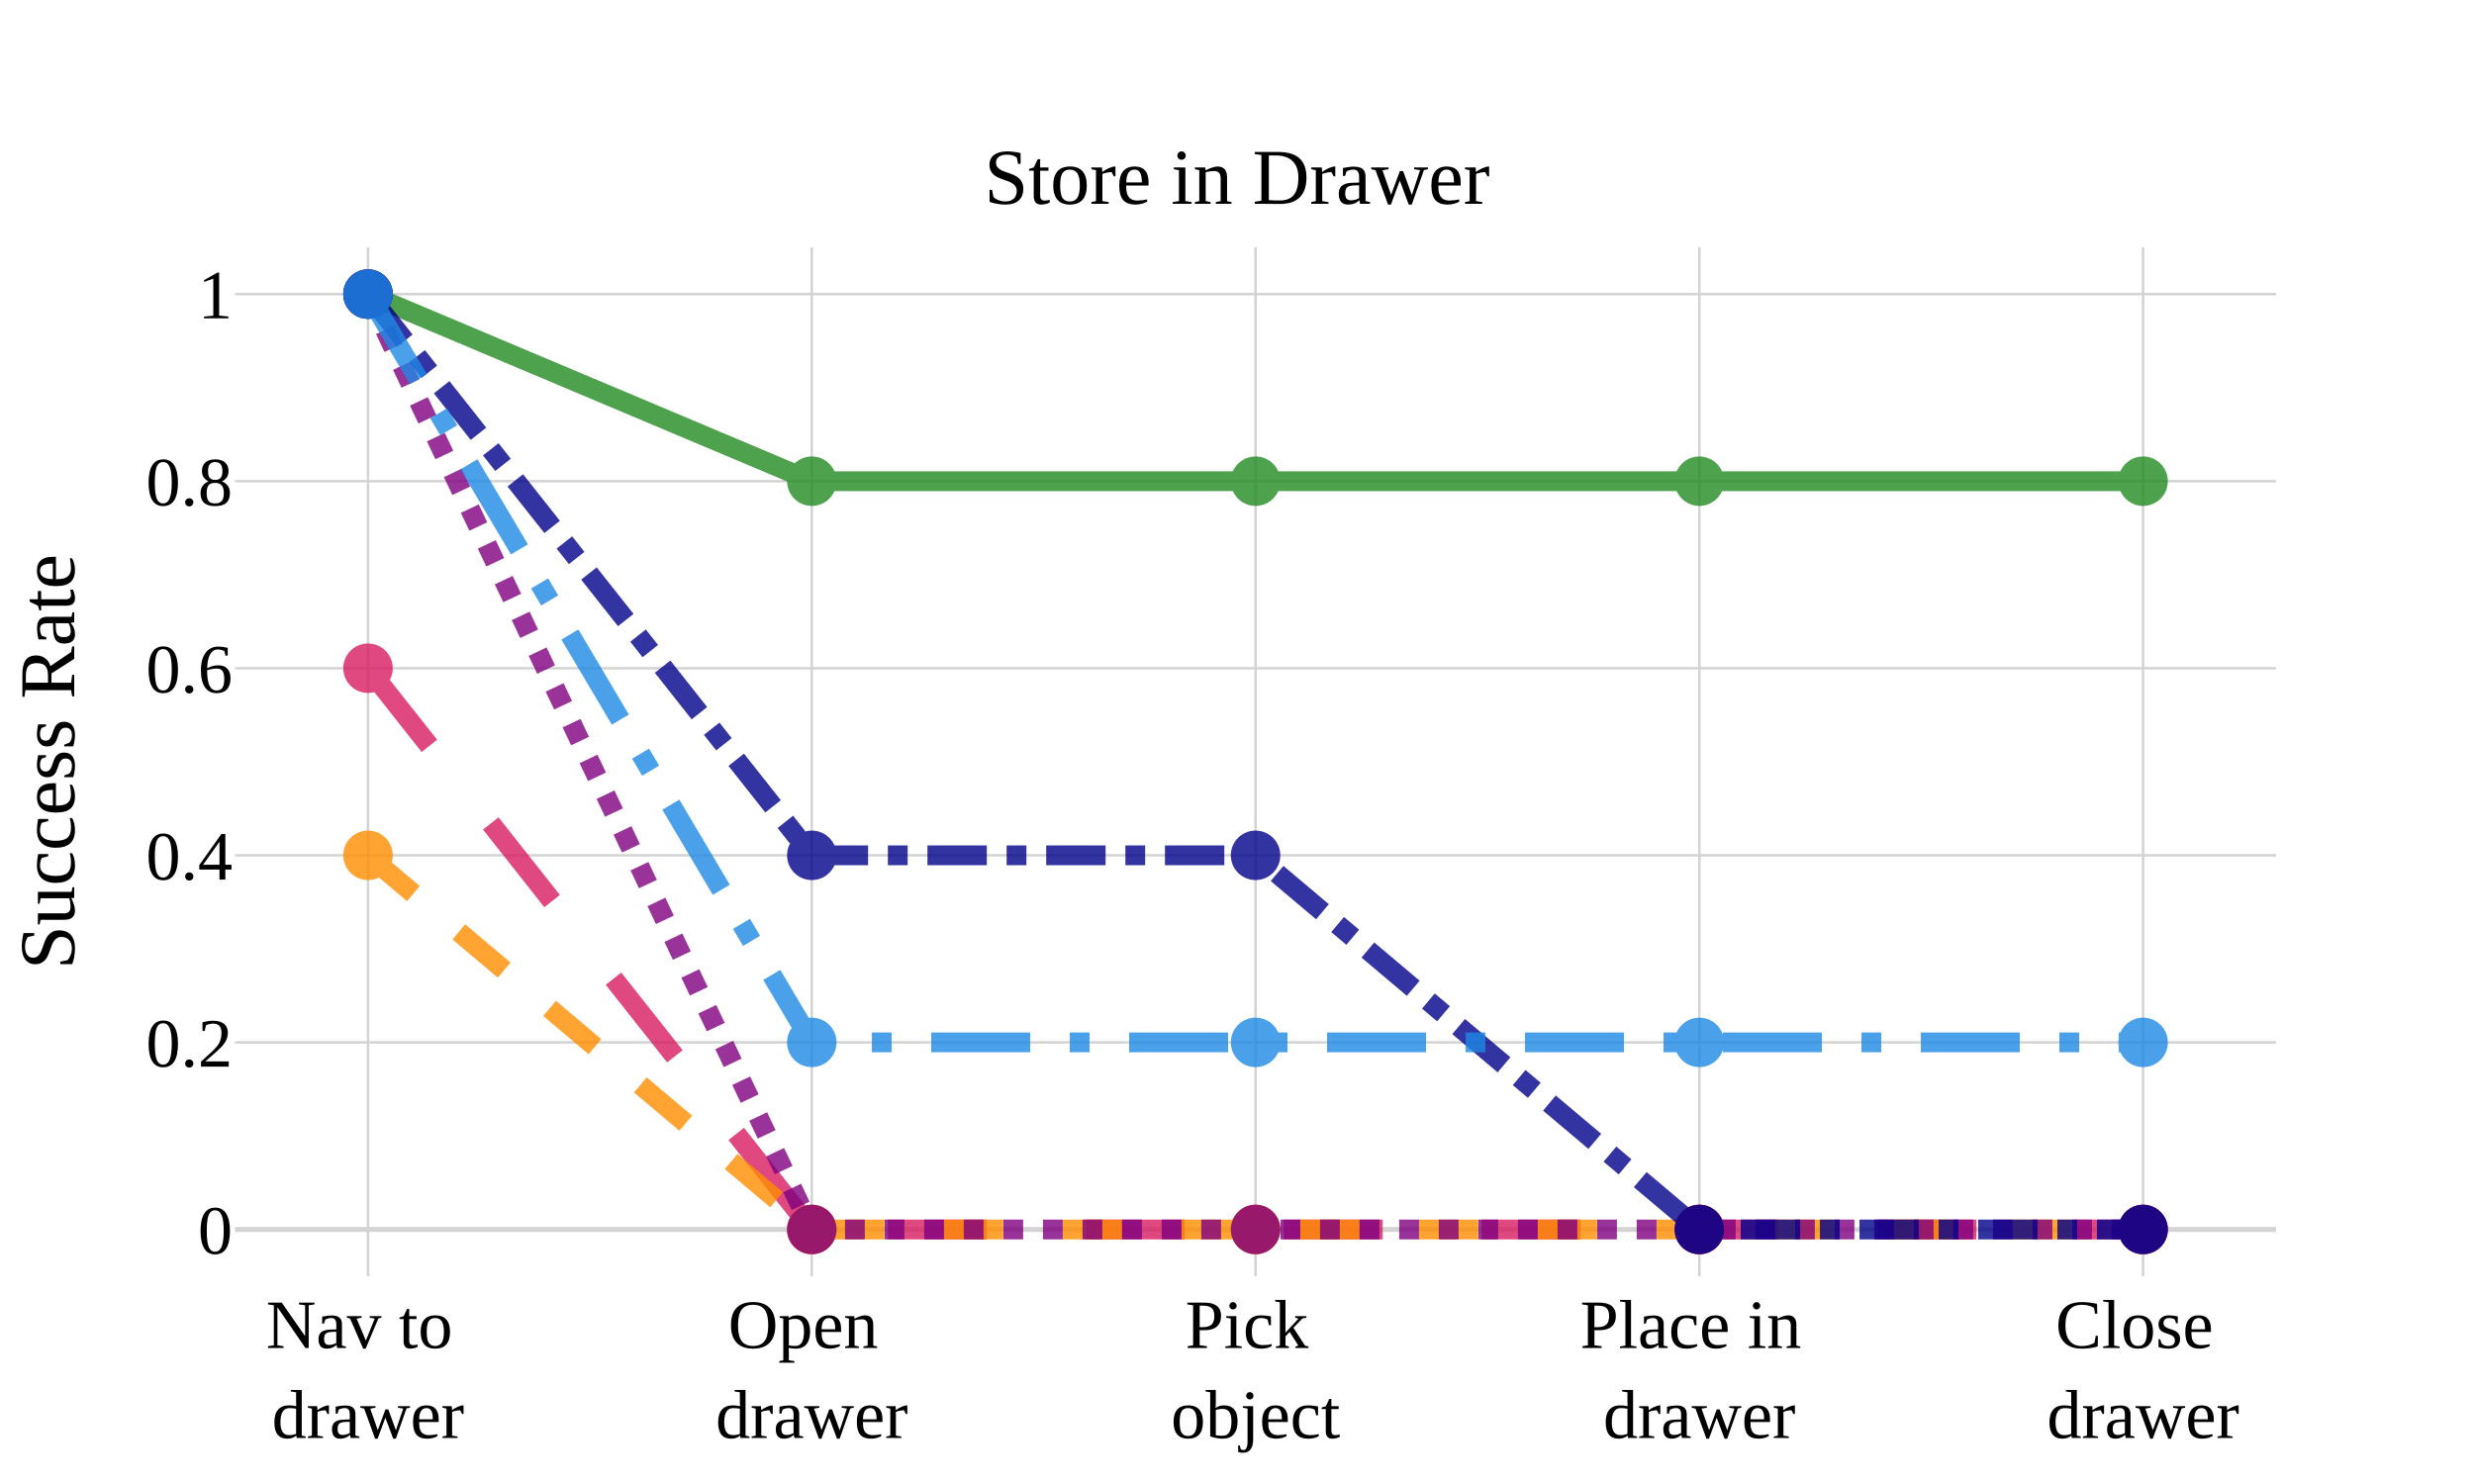
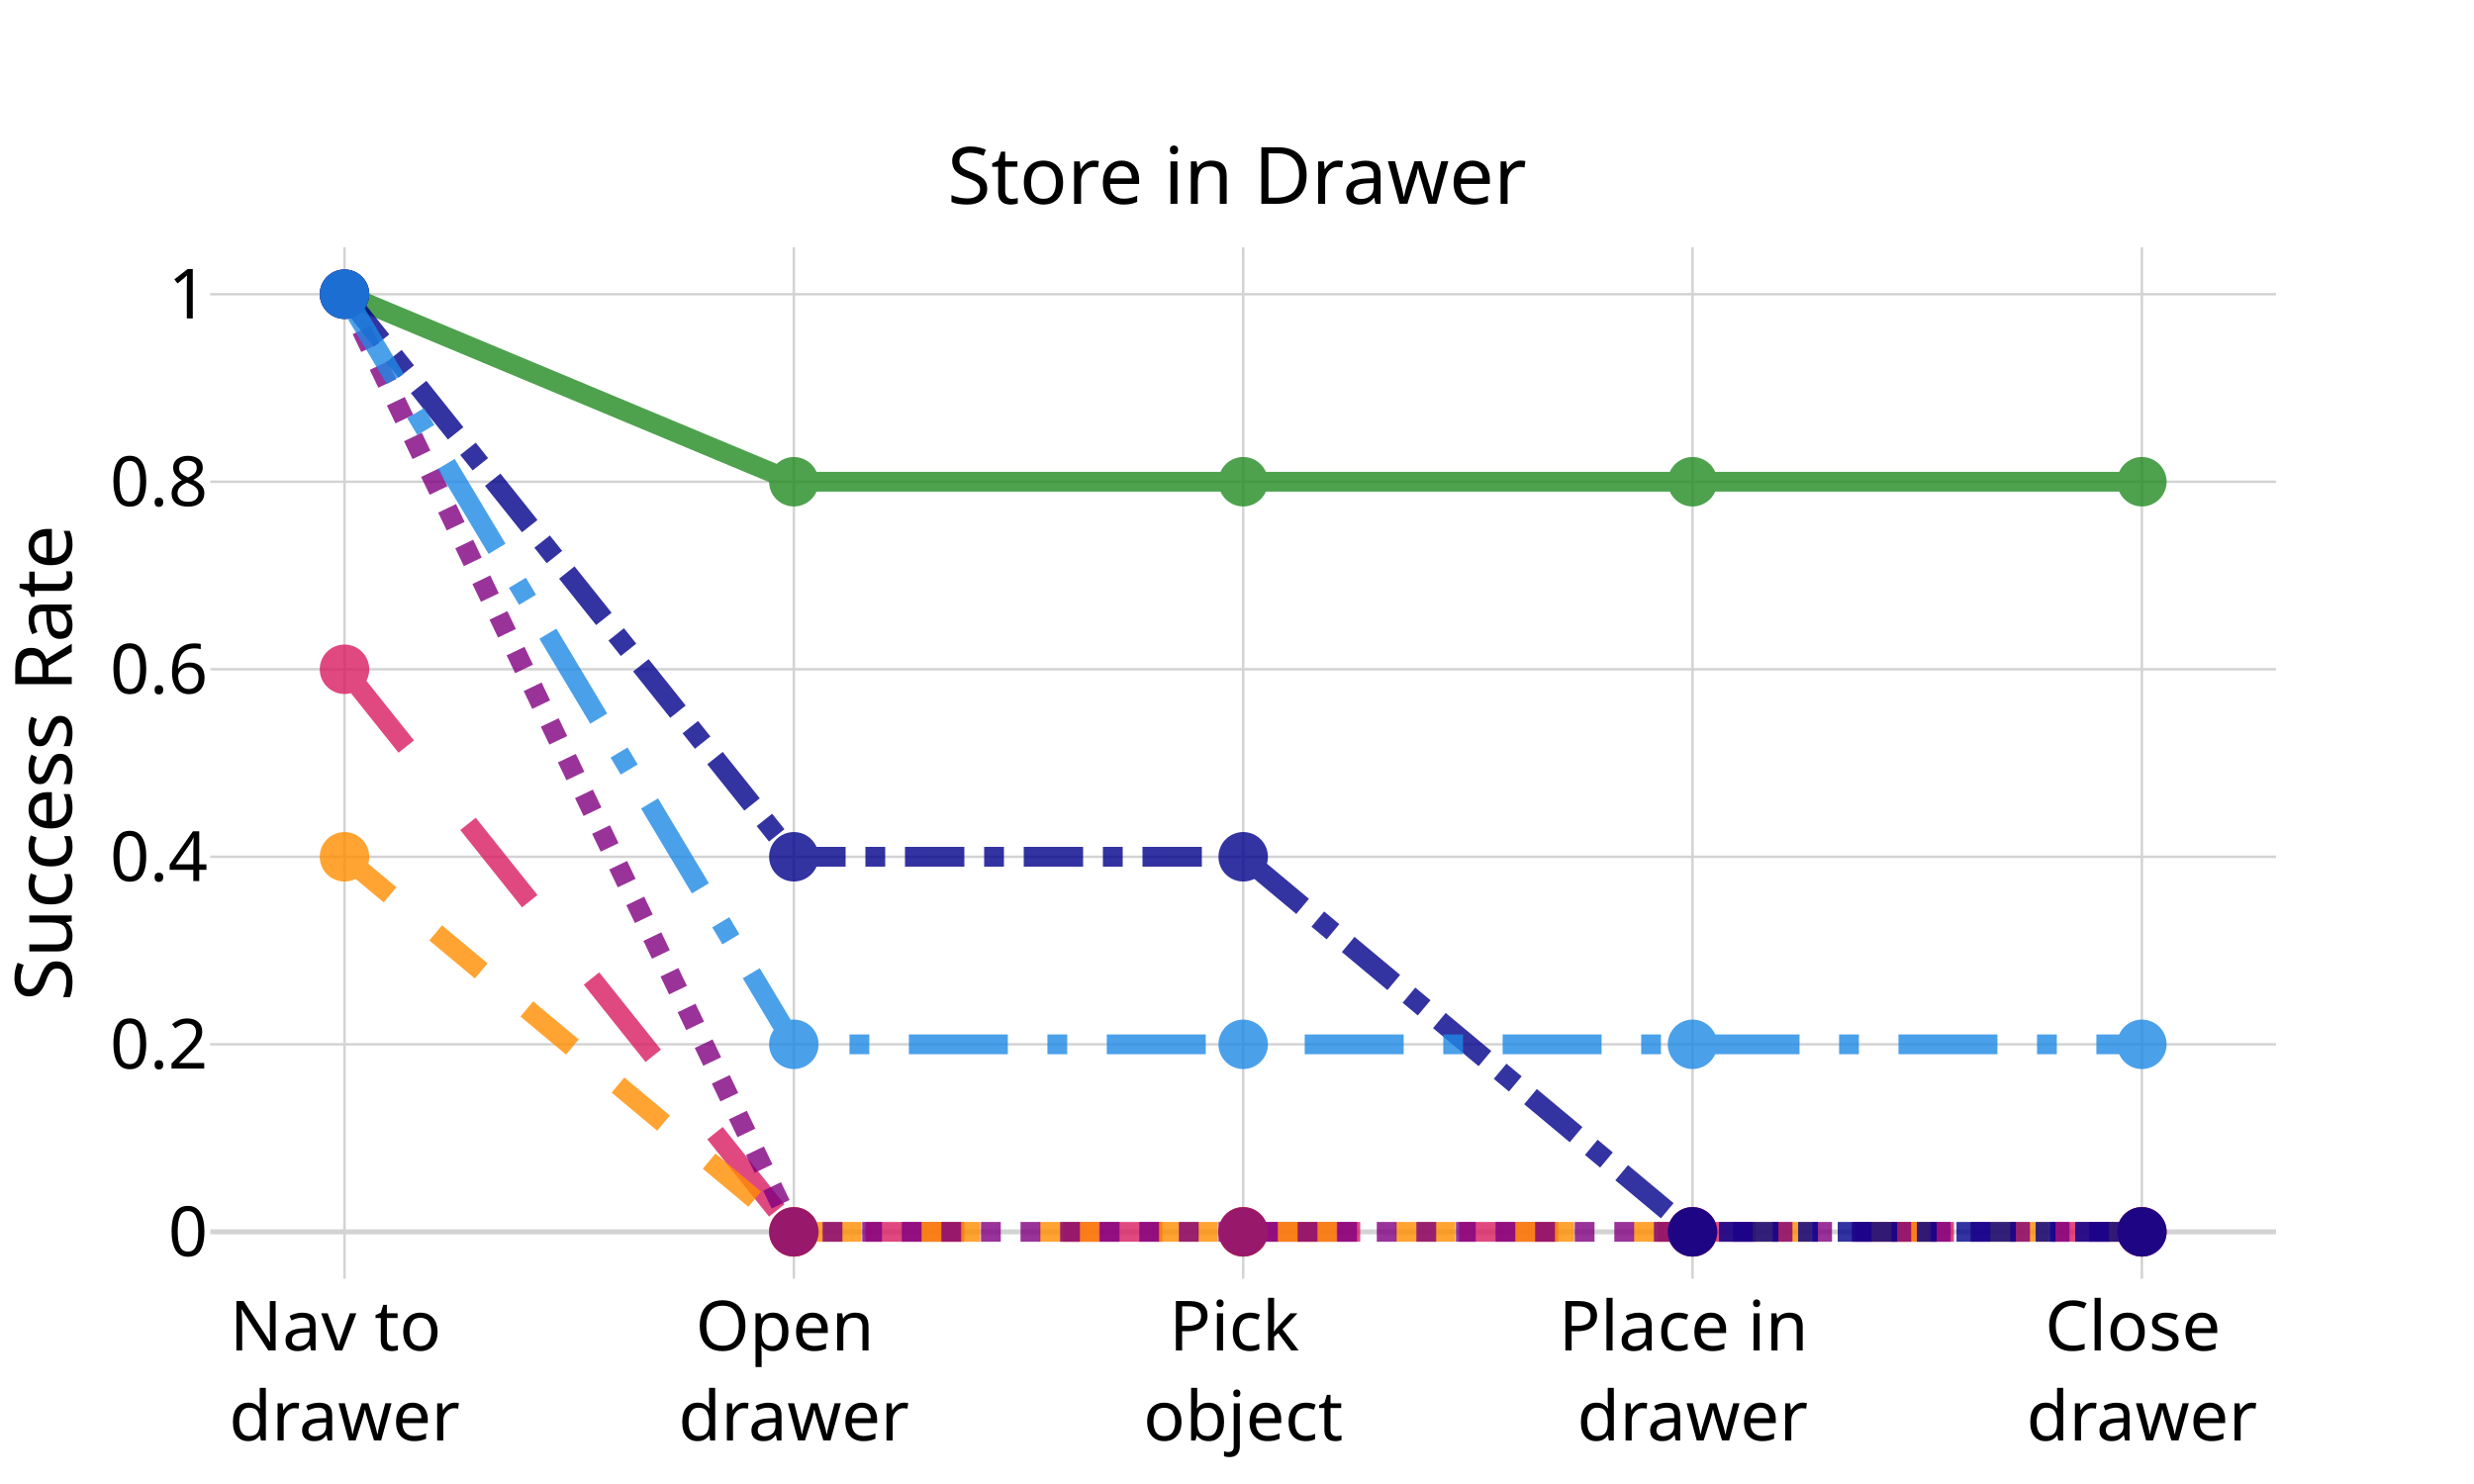
<svg xmlns="http://www.w3.org/2000/svg" class="main-svg" width="1000" height="600" style="" viewBox="0 0 1000 600">
  <rect x="0" y="0" width="1000" height="600" style="fill: rgb(255, 255, 255); fill-opacity: 1;" />
-   <defs id="defs-143e2e">
+   <defs id="defs-c289bd">
    <g class="clips">
-       <clipPath id="clip143e2exyplot" class="plotclip">
-         <rect width="825" height="416" />
-       </clipPath>
-       <clipPath class="axesclip" id="clip143e2ex">
-         <rect x="95" y="0" width="825" height="600" />
-       </clipPath>
-       <clipPath class="axesclip" id="clip143e2ey">
-         <rect x="0" y="100" width="1000" height="416" />
-       </clipPath>
-       <clipPath class="axesclip" id="clip143e2exy">
-         <rect x="95" y="100" width="825" height="416" />
+       <clipPath id="clipc289bdxyplot" class="plotclip">
+         <rect width="835" height="417" />
+       </clipPath>
+       <clipPath class="axesclip" id="clipc289bdx">
+         <rect x="85" y="0" width="835" height="600" />
+       </clipPath>
+       <clipPath class="axesclip" id="clipc289bdy">
+         <rect x="0" y="100" width="1000" height="417" />
+       </clipPath>
+       <clipPath class="axesclip" id="clipc289bdxy">
+         <rect x="85" y="100" width="835" height="417" />
      </clipPath>
    </g>
    <g class="gradients" />
    <g class="patterns" />
  </defs>
  <g class="bglayer" />
  <g class="layer-below">
    <g class="imagelayer" />
    <g class="shapelayer" />
  </g>
  <g class="cartesianlayer">
    <g class="subplot xy">
      <g class="layer-subplot">
        <g class="shapelayer" />
        <g class="imagelayer" />
      </g>
+       <g class="minor-gridlayer">
+         <g class="x" />
+         <g class="y" />
+       </g>
      <g class="gridlayer">
        <g class="x">
-           <path class="xgrid crisp" transform="translate(148.75,0)" d="M0,100v416" style="stroke: rgb(211, 211, 211); stroke-opacity: 1; stroke-width: 1px;" />
-           <path class="xgrid crisp" transform="translate(328.13,0)" d="M0,100v416" style="stroke: rgb(211, 211, 211); stroke-opacity: 1; stroke-width: 1px;" />
-           <path class="xgrid crisp" transform="translate(507.5,0)" d="M0,100v416" style="stroke: rgb(211, 211, 211); stroke-opacity: 1; stroke-width: 1px;" />
-           <path class="xgrid crisp" transform="translate(686.88,0)" d="M0,100v416" style="stroke: rgb(211, 211, 211); stroke-opacity: 1; stroke-width: 1px;" />
-           <path class="xgrid crisp" transform="translate(866.25,0)" d="M0,100v416" style="stroke: rgb(211, 211, 211); stroke-opacity: 1; stroke-width: 1px;" />
+           <path class="xgrid crisp" transform="translate(139.25,0)" d="M0,100v417" style="stroke: rgb(211, 211, 211); stroke-opacity: 1; stroke-width: 1px;" />
+           <path class="xgrid crisp" transform="translate(320.87,0)" d="M0,100v417" style="stroke: rgb(211, 211, 211); stroke-opacity: 1; stroke-width: 1px;" />
+           <path class="xgrid crisp" transform="translate(502.5,0)" d="M0,100v417" style="stroke: rgb(211, 211, 211); stroke-opacity: 1; stroke-width: 1px;" />
+           <path class="xgrid crisp" transform="translate(684.12,0)" d="M0,100v417" style="stroke: rgb(211, 211, 211); stroke-opacity: 1; stroke-width: 1px;" />
+           <path class="xgrid crisp" transform="translate(865.75,0)" d="M0,100v417" style="stroke: rgb(211, 211, 211); stroke-opacity: 1; stroke-width: 1px;" />
        </g>
        <g class="y">
-           <path class="ygrid crisp" transform="translate(0,421.45)" d="M95,0h825" style="stroke: rgb(211, 211, 211); stroke-opacity: 1; stroke-width: 1px;" />
-           <path class="ygrid crisp" transform="translate(0,345.82)" d="M95,0h825" style="stroke: rgb(211, 211, 211); stroke-opacity: 1; stroke-width: 1px;" />
-           <path class="ygrid crisp" transform="translate(0,270.18)" d="M95,0h825" style="stroke: rgb(211, 211, 211); stroke-opacity: 1; stroke-width: 1px;" />
-           <path class="ygrid crisp" transform="translate(0,194.55)" d="M95,0h825" style="stroke: rgb(211, 211, 211); stroke-opacity: 1; stroke-width: 1px;" />
-           <path class="ygrid crisp" transform="translate(0,118.91)" d="M95,0h825" style="stroke: rgb(211, 211, 211); stroke-opacity: 1; stroke-width: 1px;" />
+           <path class="ygrid crisp" transform="translate(0,422.23)" d="M85,0h835" style="stroke: rgb(211, 211, 211); stroke-opacity: 1; stroke-width: 1px;" />
+           <path class="ygrid crisp" transform="translate(0,346.41)" d="M85,0h835" style="stroke: rgb(211, 211, 211); stroke-opacity: 1; stroke-width: 1px;" />
+           <path class="ygrid crisp" transform="translate(0,270.59)" d="M85,0h835" style="stroke: rgb(211, 211, 211); stroke-opacity: 1; stroke-width: 1px;" />
+           <path class="ygrid crisp" transform="translate(0,194.77)" d="M85,0h835" style="stroke: rgb(211, 211, 211); stroke-opacity: 1; stroke-width: 1px;" />
+           <path class="ygrid crisp" transform="translate(0,118.95)" d="M85,0h835" style="stroke: rgb(211, 211, 211); stroke-opacity: 1; stroke-width: 1px;" />
        </g>
      </g>
      <g class="zerolinelayer">
-         <path class="yzl zl crisp" transform="translate(0,497.09)" d="M95,0h825" style="stroke: rgb(211, 211, 211); stroke-opacity: 1; stroke-width: 2px;" />
+         <path class="yzl zl crisp" transform="translate(0,498.05)" d="M85,0h835" style="stroke: rgb(211, 211, 211); stroke-opacity: 1; stroke-width: 2px;" />
+       </g>
+       <g class="layer-between">
+         <g class="shapelayer" />
+         <g class="imagelayer" />
      </g>
      <path class="xlines-below" />
      <path class="ylines-below" />
      <g class="overlines-below" />
      <g class="xaxislayer-below" />
      <g class="yaxislayer-below" />
      <g class="overaxes-below" />
-       <g class="plot" transform="translate(95,100)" clip-path="url(#clip143e2exyplot)">
-         <g class="scatterlayer mlayer">
-           <g class="trace scatter trace4061d1" style="stroke-miterlimit: 2; opacity: 0.8;">
-             <g class="fills" />
-             <g class="errorbars" />
-             <g class="lines">
-               <path class="js-line" d="M53.75,18.91L233.13,94.55L412.5,94.55L771.25,94.55" style="vector-effect: non-scaling-stroke; fill: none; stroke: rgb(34, 139, 34); stroke-opacity: 1; stroke-width: 8px; opacity: 1;" />
-             </g>
-             <g class="points">
-               <path class="point" transform="translate(53.75,18.91)" d="M10,0A10,10 0 1,1 0,-10A10,10 0 0,1 10,0Z" style="opacity: 1; stroke-width: 0px; fill: rgb(34, 139, 34); fill-opacity: 1;" />
-               <path class="point" transform="translate(233.13,94.55)" d="M10,0A10,10 0 1,1 0,-10A10,10 0 0,1 10,0Z" style="opacity: 1; stroke-width: 0px; fill: rgb(34, 139, 34); fill-opacity: 1;" />
-               <path class="point" transform="translate(412.5,94.55)" d="M10,0A10,10 0 1,1 0,-10A10,10 0 0,1 10,0Z" style="opacity: 1; stroke-width: 0px; fill: rgb(34, 139, 34); fill-opacity: 1;" />
-               <path class="point" transform="translate(591.88,94.55)" d="M10,0A10,10 0 1,1 0,-10A10,10 0 0,1 10,0Z" style="opacity: 1; stroke-width: 0px; fill: rgb(34, 139, 34); fill-opacity: 1;" />
-               <path class="point" transform="translate(771.25,94.55)" d="M10,0A10,10 0 1,1 0,-10A10,10 0 0,1 10,0Z" style="opacity: 1; stroke-width: 0px; fill: rgb(34, 139, 34); fill-opacity: 1;" />
-             </g>
-             <g class="text" />
+       <g class="overplot">
+         <g class="xy" transform="translate(85,100)" clip-path="url(#clipc289bdxyplot)">
+           <g class="scatterlayer mlayer">
+             <g class="trace scatter trace318748" style="stroke-miterlimit: 2; opacity: 0.8;">
+               <g class="fills" />
+               <g class="errorbars" />
+               <g class="lines">
+                 <path class="js-line" d="M54.25,18.95L235.87,94.77L417.5,94.77L780.75,94.77" style="vector-effect: none; fill: none; stroke: rgb(34, 139, 34); stroke-opacity: 1; stroke-width: 8px; opacity: 1;" />
+               </g>
+               <g class="points">
+                 <path class="point" transform="translate(54.25,18.95)" d="M10,0A10,10 0 1,1 0,-10A10,10 0 0,1 10,0Z" style="opacity: 1; stroke-width: 0px; fill: rgb(34, 139, 34); fill-opacity: 1;" />
+                 <path class="point" transform="translate(235.87,94.77)" d="M10,0A10,10 0 1,1 0,-10A10,10 0 0,1 10,0Z" style="opacity: 1; stroke-width: 0px; fill: rgb(34, 139, 34); fill-opacity: 1;" />
+                 <path class="point" transform="translate(417.5,94.77)" d="M10,0A10,10 0 1,1 0,-10A10,10 0 0,1 10,0Z" style="opacity: 1; stroke-width: 0px; fill: rgb(34, 139, 34); fill-opacity: 1;" />
+                 <path class="point" transform="translate(599.12,94.77)" d="M10,0A10,10 0 1,1 0,-10A10,10 0 0,1 10,0Z" style="opacity: 1; stroke-width: 0px; fill: rgb(34, 139, 34); fill-opacity: 1;" />
+                 <path class="point" transform="translate(780.75,94.77)" d="M10,0A10,10 0 1,1 0,-10A10,10 0 0,1 10,0Z" style="opacity: 1; stroke-width: 0px; fill: rgb(34, 139, 34); fill-opacity: 1;" />
+               </g>
+               <g class="text" />
+             </g>
+             <g class="trace scatter tracea34ee3" style="stroke-miterlimit: 2; opacity: 0.8;">
+               <g class="fills" />
+               <g class="errorbars" />
+               <g class="lines">
+                 <path class="js-line" d="M54.25,170.59L235.87,398.05L417.5,398.05L780.75,398.05" style="vector-effect: none; fill: none; stroke: rgb(216, 27, 96); stroke-opacity: 1; stroke-dasharray: 40px, 40px; stroke-width: 8px; opacity: 1;" />
+               </g>
+               <g class="points">
+                 <path class="point" transform="translate(54.25,170.59)" d="M10,0A10,10 0 1,1 0,-10A10,10 0 0,1 10,0Z" style="opacity: 1; stroke-width: 0px; fill: rgb(216, 27, 96); fill-opacity: 1;" />
+                 <path class="point" transform="translate(235.87,398.05)" d="M10,0A10,10 0 1,1 0,-10A10,10 0 0,1 10,0Z" style="opacity: 1; stroke-width: 0px; fill: rgb(216, 27, 96); fill-opacity: 1;" />
+                 <path class="point" transform="translate(417.5,398.05)" d="M10,0A10,10 0 1,1 0,-10A10,10 0 0,1 10,0Z" style="opacity: 1; stroke-width: 0px; fill: rgb(216, 27, 96); fill-opacity: 1;" />
+                 <path class="point" transform="translate(599.12,398.05)" d="M10,0A10,10 0 1,1 0,-10A10,10 0 0,1 10,0Z" style="opacity: 1; stroke-width: 0px; fill: rgb(216, 27, 96); fill-opacity: 1;" />
+                 <path class="point" transform="translate(780.75,398.05)" d="M10,0A10,10 0 1,1 0,-10A10,10 0 0,1 10,0Z" style="opacity: 1; stroke-width: 0px; fill: rgb(216, 27, 96); fill-opacity: 1;" />
+               </g>
+               <g class="text" />
+             </g>
+             <g class="trace scatter trace5d9bb5" style="stroke-miterlimit: 2; opacity: 0.8;">
+               <g class="fills" />
+               <g class="errorbars" />
+               <g class="lines">
+                 <path class="js-line" d="M54.25,246.41L235.87,398.05L417.5,398.05L780.75,398.05" style="vector-effect: none; fill: none; stroke: rgb(255, 140, 0); stroke-opacity: 1; stroke-dasharray: 24px, 24px; stroke-width: 8px; opacity: 1;" />
+               </g>
+               <g class="points">
+                 <path class="point" transform="translate(54.25,246.41)" d="M10,0A10,10 0 1,1 0,-10A10,10 0 0,1 10,0Z" style="opacity: 1; stroke-width: 0px; fill: rgb(255, 140, 0); fill-opacity: 1;" />
+                 <path class="point" transform="translate(235.87,398.05)" d="M10,0A10,10 0 1,1 0,-10A10,10 0 0,1 10,0Z" style="opacity: 1; stroke-width: 0px; fill: rgb(255, 140, 0); fill-opacity: 1;" />
+                 <path class="point" transform="translate(417.5,398.05)" d="M10,0A10,10 0 1,1 0,-10A10,10 0 0,1 10,0Z" style="opacity: 1; stroke-width: 0px; fill: rgb(255, 140, 0); fill-opacity: 1;" />
+                 <path class="point" transform="translate(599.12,398.05)" d="M10,0A10,10 0 1,1 0,-10A10,10 0 0,1 10,0Z" style="opacity: 1; stroke-width: 0px; fill: rgb(255, 140, 0); fill-opacity: 1;" />
+                 <path class="point" transform="translate(780.75,398.05)" d="M10,0A10,10 0 1,1 0,-10A10,10 0 0,1 10,0Z" style="opacity: 1; stroke-width: 0px; fill: rgb(255, 140, 0); fill-opacity: 1;" />
+               </g>
+               <g class="text" />
+             </g>
+             <g class="trace scatter trace696ded" style="stroke-miterlimit: 2; opacity: 0.8;">
+               <g class="fills" />
+               <g class="errorbars" />
+               <g class="lines">
+                 <path class="js-line" d="M54.25,18.95L235.87,398.05L417.5,398.05L780.75,398.05" style="vector-effect: none; fill: none; stroke: rgb(128, 0, 128); stroke-opacity: 1; stroke-dasharray: 8px, 8px; stroke-width: 8px; opacity: 1;" />
+               </g>
+               <g class="points">
+                 <path class="point" transform="translate(54.25,18.95)" d="M10,0A10,10 0 1,1 0,-10A10,10 0 0,1 10,0Z" style="opacity: 1; stroke-width: 0px; fill: rgb(128, 0, 128); fill-opacity: 1;" />
+                 <path class="point" transform="translate(235.87,398.05)" d="M10,0A10,10 0 1,1 0,-10A10,10 0 0,1 10,0Z" style="opacity: 1; stroke-width: 0px; fill: rgb(128, 0, 128); fill-opacity: 1;" />
+                 <path class="point" transform="translate(417.5,398.05)" d="M10,0A10,10 0 1,1 0,-10A10,10 0 0,1 10,0Z" style="opacity: 1; stroke-width: 0px; fill: rgb(128, 0, 128); fill-opacity: 1;" />
+                 <path class="point" transform="translate(599.12,398.05)" d="M10,0A10,10 0 1,1 0,-10A10,10 0 0,1 10,0Z" style="opacity: 1; stroke-width: 0px; fill: rgb(128, 0, 128); fill-opacity: 1;" />
+                 <path class="point" transform="translate(780.75,398.05)" d="M10,0A10,10 0 1,1 0,-10A10,10 0 0,1 10,0Z" style="opacity: 1; stroke-width: 0px; fill: rgb(128, 0, 128); fill-opacity: 1;" />
+               </g>
+               <g class="text" />
+             </g>
+             <g class="trace scatter traced3edbc" style="stroke-miterlimit: 2; opacity: 0.8;">
+               <g class="fills" />
+               <g class="errorbars" />
+               <g class="lines">
+                 <path class="js-line" d="M54.25,18.95L235.87,246.41L417.5,246.41L599.12,398.05L780.75,398.05" style="vector-effect: none; fill: none; stroke: rgb(0, 0, 139); stroke-opacity: 1; stroke-dasharray: 24px, 8px, 8px, 8px; stroke-width: 8px; opacity: 1;" />
+               </g>
+               <g class="points">
+                 <path class="point" transform="translate(54.25,18.95)" d="M10,0A10,10 0 1,1 0,-10A10,10 0 0,1 10,0Z" style="opacity: 1; stroke-width: 0px; fill: rgb(0, 0, 139); fill-opacity: 1;" />
+                 <path class="point" transform="translate(235.87,246.41)" d="M10,0A10,10 0 1,1 0,-10A10,10 0 0,1 10,0Z" style="opacity: 1; stroke-width: 0px; fill: rgb(0, 0, 139); fill-opacity: 1;" />
+                 <path class="point" transform="translate(417.5,246.41)" d="M10,0A10,10 0 1,1 0,-10A10,10 0 0,1 10,0Z" style="opacity: 1; stroke-width: 0px; fill: rgb(0, 0, 139); fill-opacity: 1;" />
+                 <path class="point" transform="translate(599.12,398.05)" d="M10,0A10,10 0 1,1 0,-10A10,10 0 0,1 10,0Z" style="opacity: 1; stroke-width: 0px; fill: rgb(0, 0, 139); fill-opacity: 1;" />
+                 <path class="point" transform="translate(780.75,398.05)" d="M10,0A10,10 0 1,1 0,-10A10,10 0 0,1 10,0Z" style="opacity: 1; stroke-width: 0px; fill: rgb(0, 0, 139); fill-opacity: 1;" />
+               </g>
+               <g class="text" />
+             </g>
+             <g class="trace scatter trace17b8a5" style="stroke-miterlimit: 2; opacity: 0.8;">
+               <g class="fills" />
+               <g class="errorbars" />
+               <g class="lines">
+                 <path class="js-line" d="M54.25,18.95L235.87,322.23L417.5,322.23L780.75,322.23" style="vector-effect: none; fill: none; stroke: rgb(30, 136, 229); stroke-opacity: 1; stroke-dasharray: 40px, 16px, 8px, 16px; stroke-width: 8px; opacity: 1;" />
+               </g>
+               <g class="points">
+                 <path class="point" transform="translate(54.25,18.95)" d="M10,0A10,10 0 1,1 0,-10A10,10 0 0,1 10,0Z" style="opacity: 1; stroke-width: 0px; fill: rgb(30, 136, 229); fill-opacity: 1;" />
+                 <path class="point" transform="translate(235.87,322.23)" d="M10,0A10,10 0 1,1 0,-10A10,10 0 0,1 10,0Z" style="opacity: 1; stroke-width: 0px; fill: rgb(30, 136, 229); fill-opacity: 1;" />
+                 <path class="point" transform="translate(417.5,322.23)" d="M10,0A10,10 0 1,1 0,-10A10,10 0 0,1 10,0Z" style="opacity: 1; stroke-width: 0px; fill: rgb(30, 136, 229); fill-opacity: 1;" />
+                 <path class="point" transform="translate(599.12,322.23)" d="M10,0A10,10 0 1,1 0,-10A10,10 0 0,1 10,0Z" style="opacity: 1; stroke-width: 0px; fill: rgb(30, 136, 229); fill-opacity: 1;" />
+                 <path class="point" transform="translate(780.75,322.23)" d="M10,0A10,10 0 1,1 0,-10A10,10 0 0,1 10,0Z" style="opacity: 1; stroke-width: 0px; fill: rgb(30, 136, 229); fill-opacity: 1;" />
+               </g>
+               <g class="text" />
+             </g>
          </g>
-           <g class="trace scatter tracedba5a6" style="stroke-miterlimit: 2; opacity: 0.8;">
-             <g class="fills" />
-             <g class="errorbars" />
-             <g class="lines">
-               <path class="js-line" d="M53.75,170.18L233.13,397.09L412.5,397.09L771.25,397.09" style="vector-effect: non-scaling-stroke; fill: none; stroke: rgb(216, 27, 96); stroke-opacity: 1; stroke-width: 8px; opacity: 1; stroke-dasharray: 40px, 40px;" />
-             </g>
-             <g class="points">
-               <path class="point" transform="translate(53.75,170.18)" d="M10,0A10,10 0 1,1 0,-10A10,10 0 0,1 10,0Z" style="opacity: 1; stroke-width: 0px; fill: rgb(216, 27, 96); fill-opacity: 1;" />
-               <path class="point" transform="translate(233.13,397.09)" d="M10,0A10,10 0 1,1 0,-10A10,10 0 0,1 10,0Z" style="opacity: 1; stroke-width: 0px; fill: rgb(216, 27, 96); fill-opacity: 1;" />
-               <path class="point" transform="translate(412.5,397.09)" d="M10,0A10,10 0 1,1 0,-10A10,10 0 0,1 10,0Z" style="opacity: 1; stroke-width: 0px; fill: rgb(216, 27, 96); fill-opacity: 1;" />
-               <path class="point" transform="translate(591.88,397.09)" d="M10,0A10,10 0 1,1 0,-10A10,10 0 0,1 10,0Z" style="opacity: 1; stroke-width: 0px; fill: rgb(216, 27, 96); fill-opacity: 1;" />
-               <path class="point" transform="translate(771.25,397.09)" d="M10,0A10,10 0 1,1 0,-10A10,10 0 0,1 10,0Z" style="opacity: 1; stroke-width: 0px; fill: rgb(216, 27, 96); fill-opacity: 1;" />
-             </g>
-             <g class="text" />
-           </g>
-           <g class="trace scatter trace8c3a4f" style="stroke-miterlimit: 2; opacity: 0.8;">
-             <g class="fills" />
-             <g class="errorbars" />
-             <g class="lines">
-               <path class="js-line" d="M53.75,245.82L233.13,397.09L412.5,397.09L771.25,397.09" style="vector-effect: non-scaling-stroke; fill: none; stroke: rgb(255, 140, 0); stroke-opacity: 1; stroke-width: 8px; opacity: 1; stroke-dasharray: 24px, 24px;" />
-             </g>
-             <g class="points">
-               <path class="point" transform="translate(53.75,245.82)" d="M10,0A10,10 0 1,1 0,-10A10,10 0 0,1 10,0Z" style="opacity: 1; stroke-width: 0px; fill: rgb(255, 140, 0); fill-opacity: 1;" />
-               <path class="point" transform="translate(233.13,397.09)" d="M10,0A10,10 0 1,1 0,-10A10,10 0 0,1 10,0Z" style="opacity: 1; stroke-width: 0px; fill: rgb(255, 140, 0); fill-opacity: 1;" />
-               <path class="point" transform="translate(412.5,397.09)" d="M10,0A10,10 0 1,1 0,-10A10,10 0 0,1 10,0Z" style="opacity: 1; stroke-width: 0px; fill: rgb(255, 140, 0); fill-opacity: 1;" />
-               <path class="point" transform="translate(591.88,397.09)" d="M10,0A10,10 0 1,1 0,-10A10,10 0 0,1 10,0Z" style="opacity: 1; stroke-width: 0px; fill: rgb(255, 140, 0); fill-opacity: 1;" />
-               <path class="point" transform="translate(771.25,397.09)" d="M10,0A10,10 0 1,1 0,-10A10,10 0 0,1 10,0Z" style="opacity: 1; stroke-width: 0px; fill: rgb(255, 140, 0); fill-opacity: 1;" />
-             </g>
-             <g class="text" />
-           </g>
-           <g class="trace scatter trace7e2d26" style="stroke-miterlimit: 2; opacity: 0.8;">
-             <g class="fills" />
-             <g class="errorbars" />
-             <g class="lines">
-               <path class="js-line" d="M53.75,18.91L233.13,397.09L412.5,397.09L771.25,397.09" style="vector-effect: non-scaling-stroke; fill: none; stroke: rgb(128, 0, 128); stroke-opacity: 1; stroke-width: 8px; opacity: 1; stroke-dasharray: 8px, 8px;" />
-             </g>
-             <g class="points">
-               <path class="point" transform="translate(53.75,18.91)" d="M10,0A10,10 0 1,1 0,-10A10,10 0 0,1 10,0Z" style="opacity: 1; stroke-width: 0px; fill: rgb(128, 0, 128); fill-opacity: 1;" />
-               <path class="point" transform="translate(233.13,397.09)" d="M10,0A10,10 0 1,1 0,-10A10,10 0 0,1 10,0Z" style="opacity: 1; stroke-width: 0px; fill: rgb(128, 0, 128); fill-opacity: 1;" />
-               <path class="point" transform="translate(412.5,397.09)" d="M10,0A10,10 0 1,1 0,-10A10,10 0 0,1 10,0Z" style="opacity: 1; stroke-width: 0px; fill: rgb(128, 0, 128); fill-opacity: 1;" />
-               <path class="point" transform="translate(591.88,397.09)" d="M10,0A10,10 0 1,1 0,-10A10,10 0 0,1 10,0Z" style="opacity: 1; stroke-width: 0px; fill: rgb(128, 0, 128); fill-opacity: 1;" />
-               <path class="point" transform="translate(771.25,397.09)" d="M10,0A10,10 0 1,1 0,-10A10,10 0 0,1 10,0Z" style="opacity: 1; stroke-width: 0px; fill: rgb(128, 0, 128); fill-opacity: 1;" />
-             </g>
-             <g class="text" />
-           </g>
-           <g class="trace scatter tracec46953" style="stroke-miterlimit: 2; opacity: 0.8;">
-             <g class="fills" />
-             <g class="errorbars" />
-             <g class="lines">
-               <path class="js-line" d="M53.75,18.91L233.13,245.82L412.5,245.82L591.88,397.09L771.25,397.09" style="vector-effect: non-scaling-stroke; fill: none; stroke: rgb(0, 0, 139); stroke-opacity: 1; stroke-width: 8px; opacity: 1; stroke-dasharray: 24px, 8px, 8px, 8px;" />
-             </g>
-             <g class="points">
-               <path class="point" transform="translate(53.75,18.91)" d="M10,0A10,10 0 1,1 0,-10A10,10 0 0,1 10,0Z" style="opacity: 1; stroke-width: 0px; fill: rgb(0, 0, 139); fill-opacity: 1;" />
-               <path class="point" transform="translate(233.13,245.82)" d="M10,0A10,10 0 1,1 0,-10A10,10 0 0,1 10,0Z" style="opacity: 1; stroke-width: 0px; fill: rgb(0, 0, 139); fill-opacity: 1;" />
-               <path class="point" transform="translate(412.5,245.82)" d="M10,0A10,10 0 1,1 0,-10A10,10 0 0,1 10,0Z" style="opacity: 1; stroke-width: 0px; fill: rgb(0, 0, 139); fill-opacity: 1;" />
-               <path class="point" transform="translate(591.88,397.09)" d="M10,0A10,10 0 1,1 0,-10A10,10 0 0,1 10,0Z" style="opacity: 1; stroke-width: 0px; fill: rgb(0, 0, 139); fill-opacity: 1;" />
-               <path class="point" transform="translate(771.25,397.09)" d="M10,0A10,10 0 1,1 0,-10A10,10 0 0,1 10,0Z" style="opacity: 1; stroke-width: 0px; fill: rgb(0, 0, 139); fill-opacity: 1;" />
-             </g>
-             <g class="text" />
-           </g>
-           <g class="trace scatter trace58c778" style="stroke-miterlimit: 2; opacity: 0.8;">
-             <g class="fills" />
-             <g class="errorbars" />
-             <g class="lines">
-               <path class="js-line" d="M53.75,18.91L233.13,321.45L412.5,321.45L771.25,321.45" style="vector-effect: non-scaling-stroke; fill: none; stroke: rgb(30, 136, 229); stroke-opacity: 1; stroke-width: 8px; opacity: 1; stroke-dasharray: 40px, 16px, 8px, 16px;" />
-             </g>
-             <g class="points">
-               <path class="point" transform="translate(53.75,18.91)" d="M10,0A10,10 0 1,1 0,-10A10,10 0 0,1 10,0Z" style="opacity: 1; stroke-width: 0px; fill: rgb(30, 136, 229); fill-opacity: 1;" />
-               <path class="point" transform="translate(233.13,321.45)" d="M10,0A10,10 0 1,1 0,-10A10,10 0 0,1 10,0Z" style="opacity: 1; stroke-width: 0px; fill: rgb(30, 136, 229); fill-opacity: 1;" />
-               <path class="point" transform="translate(412.5,321.45)" d="M10,0A10,10 0 1,1 0,-10A10,10 0 0,1 10,0Z" style="opacity: 1; stroke-width: 0px; fill: rgb(30, 136, 229); fill-opacity: 1;" />
-               <path class="point" transform="translate(591.88,321.45)" d="M10,0A10,10 0 1,1 0,-10A10,10 0 0,1 10,0Z" style="opacity: 1; stroke-width: 0px; fill: rgb(30, 136, 229); fill-opacity: 1;" />
-               <path class="point" transform="translate(771.25,321.45)" d="M10,0A10,10 0 1,1 0,-10A10,10 0 0,1 10,0Z" style="opacity: 1; stroke-width: 0px; fill: rgb(30, 136, 229); fill-opacity: 1;" />
-             </g>
-             <g class="text" />
-           </g>
-         </g>
-       </g>
-       <g class="overplot" />
+         </g>
+       </g>
      <path class="xlines-above crisp" d="M0,0" style="fill: none;" />
      <path class="ylines-above crisp" d="M0,0" style="fill: none;" />
      <g class="overlines-above" />
      <g class="xaxislayer-above">
        <g class="xtick">
-           <text text-anchor="middle" x="0" y="545" transform="translate(148.75,0)" style="font-family: 'Times New Roman'; font-size: 28px; fill: rgb(0, 0, 0); fill-opacity: 1; white-space: pre; opacity: 1;">
-             <tspan class="line" dy="0em" x="0" y="545">Nav to</tspan>
-             <tspan class="line" dy="1.3em" x="0" y="545">drawer</tspan>
-           </text>
-         </g>
-         <g class="xtick">
-           <text text-anchor="middle" x="0" y="545" transform="translate(328.13,0)" style="font-family: 'Times New Roman'; font-size: 28px; fill: rgb(0, 0, 0); fill-opacity: 1; white-space: pre; opacity: 1;">
-             <tspan class="line" dy="0em" x="0" y="545">Open</tspan>
-             <tspan class="line" dy="1.3em" x="0" y="545">drawer</tspan>
-           </text>
-         </g>
-         <g class="xtick">
-           <text text-anchor="middle" x="0" y="545" transform="translate(507.5,0)" style="font-family: 'Times New Roman'; font-size: 28px; fill: rgb(0, 0, 0); fill-opacity: 1; white-space: pre; opacity: 1;">
-             <tspan class="line" dy="0em" x="0" y="545">Pick</tspan>
-             <tspan class="line" dy="1.3em" x="0" y="545">object</tspan>
-           </text>
-         </g>
-         <g class="xtick">
-           <text text-anchor="middle" x="0" y="545" transform="translate(686.88,0)" style="font-family: 'Times New Roman'; font-size: 28px; fill: rgb(0, 0, 0); fill-opacity: 1; white-space: pre; opacity: 1;">
-             <tspan class="line" dy="0em" x="0" y="545">Place in</tspan>
-             <tspan class="line" dy="1.3em" x="0" y="545">drawer</tspan>
-           </text>
-         </g>
-         <g class="xtick">
-           <text text-anchor="middle" x="0" y="545" transform="translate(866.25,0)" style="font-family: 'Times New Roman'; font-size: 28px; fill: rgb(0, 0, 0); fill-opacity: 1; white-space: pre; opacity: 1;">
-             <tspan class="line" dy="0em" x="0" y="545">Close</tspan>
-             <tspan class="line" dy="1.3em" x="0" y="545">drawer</tspan>
+           <text text-anchor="middle" x="0" y="546" transform="translate(139.25,0)" style="font-family: Avenir; font-size: 28px; fill: rgb(0, 0, 0); fill-opacity: 1; white-space: pre; opacity: 1;">
+             <tspan class="line" dy="0em" x="0" y="546">Nav to</tspan>
+             <tspan class="line" dy="1.3em" x="0" y="546">drawer</tspan>
+           </text>
+         </g>
+         <g class="xtick">
+           <text text-anchor="middle" x="0" y="546" transform="translate(320.87,0)" style="font-family: Avenir; font-size: 28px; fill: rgb(0, 0, 0); fill-opacity: 1; white-space: pre; opacity: 1;">
+             <tspan class="line" dy="0em" x="0" y="546">Open</tspan>
+             <tspan class="line" dy="1.3em" x="0" y="546">drawer</tspan>
+           </text>
+         </g>
+         <g class="xtick">
+           <text text-anchor="middle" x="0" y="546" transform="translate(502.5,0)" style="font-family: Avenir; font-size: 28px; fill: rgb(0, 0, 0); fill-opacity: 1; white-space: pre; opacity: 1;">
+             <tspan class="line" dy="0em" x="0" y="546">Pick</tspan>
+             <tspan class="line" dy="1.3em" x="0" y="546">object</tspan>
+           </text>
+         </g>
+         <g class="xtick">
+           <text text-anchor="middle" x="0" y="546" transform="translate(684.12,0)" style="font-family: Avenir; font-size: 28px; fill: rgb(0, 0, 0); fill-opacity: 1; white-space: pre; opacity: 1;">
+             <tspan class="line" dy="0em" x="0" y="546">Place in</tspan>
+             <tspan class="line" dy="1.3em" x="0" y="546">drawer</tspan>
+           </text>
+         </g>
+         <g class="xtick">
+           <text text-anchor="middle" x="0" y="546" transform="translate(865.75,0)" style="font-family: Avenir; font-size: 28px; fill: rgb(0, 0, 0); fill-opacity: 1; white-space: pre; opacity: 1;">
+             <tspan class="line" dy="0em" x="0" y="546">Close</tspan>
+             <tspan class="line" dy="1.3em" x="0" y="546">drawer</tspan>
          </text>
        </g>
      </g>
      <g class="yaxislayer-above">
        <g class="ytick">
-           <text text-anchor="end" x="94" y="9.8" transform="translate(0,497.09)" style="font-family: 'Times New Roman'; font-size: 28px; fill: rgb(0, 0, 0); fill-opacity: 1; white-space: pre; opacity: 1;">0</text>
-         </g>
-         <g class="ytick">
-           <text text-anchor="end" x="94" y="9.8" style="font-family: 'Times New Roman'; font-size: 28px; fill: rgb(0, 0, 0); fill-opacity: 1; white-space: pre; opacity: 1;" transform="translate(0,421.45)">0.2</text>
-         </g>
-         <g class="ytick">
-           <text text-anchor="end" x="94" y="9.8" style="font-family: 'Times New Roman'; font-size: 28px; fill: rgb(0, 0, 0); fill-opacity: 1; white-space: pre; opacity: 1;" transform="translate(0,345.82)">0.4</text>
-         </g>
-         <g class="ytick">
-           <text text-anchor="end" x="94" y="9.8" style="font-family: 'Times New Roman'; font-size: 28px; fill: rgb(0, 0, 0); fill-opacity: 1; white-space: pre; opacity: 1;" transform="translate(0,270.18)">0.6</text>
-         </g>
-         <g class="ytick">
-           <text text-anchor="end" x="94" y="9.8" style="font-family: 'Times New Roman'; font-size: 28px; fill: rgb(0, 0, 0); fill-opacity: 1; white-space: pre; opacity: 1;" transform="translate(0,194.55)">0.8</text>
-         </g>
-         <g class="ytick">
-           <text text-anchor="end" x="94" y="9.8" style="font-family: 'Times New Roman'; font-size: 28px; fill: rgb(0, 0, 0); fill-opacity: 1; white-space: pre; opacity: 1;" transform="translate(0,118.91)">1</text>
+           <text text-anchor="end" x="84" y="9.8" transform="translate(0,498.05)" style="font-family: Avenir; font-size: 28px; fill: rgb(0, 0, 0); fill-opacity: 1; white-space: pre; opacity: 1;">0</text>
+         </g>
+         <g class="ytick">
+           <text text-anchor="end" x="84" y="9.8" style="font-family: Avenir; font-size: 28px; fill: rgb(0, 0, 0); fill-opacity: 1; white-space: pre; opacity: 1;" transform="translate(0,422.23)">0.2</text>
+         </g>
+         <g class="ytick">
+           <text text-anchor="end" x="84" y="9.8" style="font-family: Avenir; font-size: 28px; fill: rgb(0, 0, 0); fill-opacity: 1; white-space: pre; opacity: 1;" transform="translate(0,346.41)">0.4</text>
+         </g>
+         <g class="ytick">
+           <text text-anchor="end" x="84" y="9.8" style="font-family: Avenir; font-size: 28px; fill: rgb(0, 0, 0); fill-opacity: 1; white-space: pre; opacity: 1;" transform="translate(0,270.59)">0.6</text>
+         </g>
+         <g class="ytick">
+           <text text-anchor="end" x="84" y="9.8" style="font-family: Avenir; font-size: 28px; fill: rgb(0, 0, 0); fill-opacity: 1; white-space: pre; opacity: 1;" transform="translate(0,194.77)">0.8</text>
+         </g>
+         <g class="ytick">
+           <text text-anchor="end" x="84" y="9.8" style="font-family: Avenir; font-size: 28px; fill: rgb(0, 0, 0); fill-opacity: 1; white-space: pre; opacity: 1;" transform="translate(0,118.95)">1</text>
        </g>
      </g>
      <g class="overaxes-above" />
    </g>
  </g>
  <g class="polarlayer" />
+   <g class="smithlayer" />
  <g class="ternarylayer" />
  <g class="geolayer" />
  <g class="funnelarealayer" />
  <g class="pielayer" />
  <g class="iciclelayer" />
  <g class="treemaplayer" />
  <g class="sunburstlayer" />
  <g class="glimages" />
-   <defs id="topdefs-143e2e">
+   <defs id="topdefs-c289bd">
    <g class="clips" />
  </defs>
  <g class="layer-above">
    <g class="imagelayer" />
    <g class="shapelayer" />
  </g>
  <g class="infolayer">
    <g class="g-gtitle">
-       <text class="gtitle" x="500" y="60" text-anchor="middle" dy="0.7em" style="font-family: 'Times New Roman'; font-size: 32px; fill: rgb(0, 0, 0); opacity: 1; font-weight: normal; white-space: pre;">Store in Drawer</text>
+       <text class="gtitle" x="500" y="60" text-anchor="middle" dy="0.7em" style="opacity: 1; font-family: Avenir; font-size: 32px; fill: rgb(0, 0, 0); fill-opacity: 1; white-space: pre;">Store in Drawer</text>
    </g>
    <g class="g-xtitle" />
-     <g class="g-ytitle" transform="translate(18.40039,0)">
-       <text class="ytitle" transform="rotate(-90,11.6,308)" x="11.6" y="308" text-anchor="middle" style="font-family: 'Times New Roman'; font-size: 32px; fill: rgb(0, 0, 0); opacity: 1; font-weight: normal; white-space: pre;">Success Rate</text>
+     <g class="g-ytitle" transform="translate(5.700195,0)">
+       <text class="ytitle" transform="rotate(-90,23.3,308.5)" x="23.3" y="308.5" text-anchor="middle" style="opacity: 1; font-family: Avenir; font-size: 32px; fill: rgb(0, 0, 0); fill-opacity: 1; white-space: pre;">Success Rate</text>
    </g>
  </g>
</svg>
